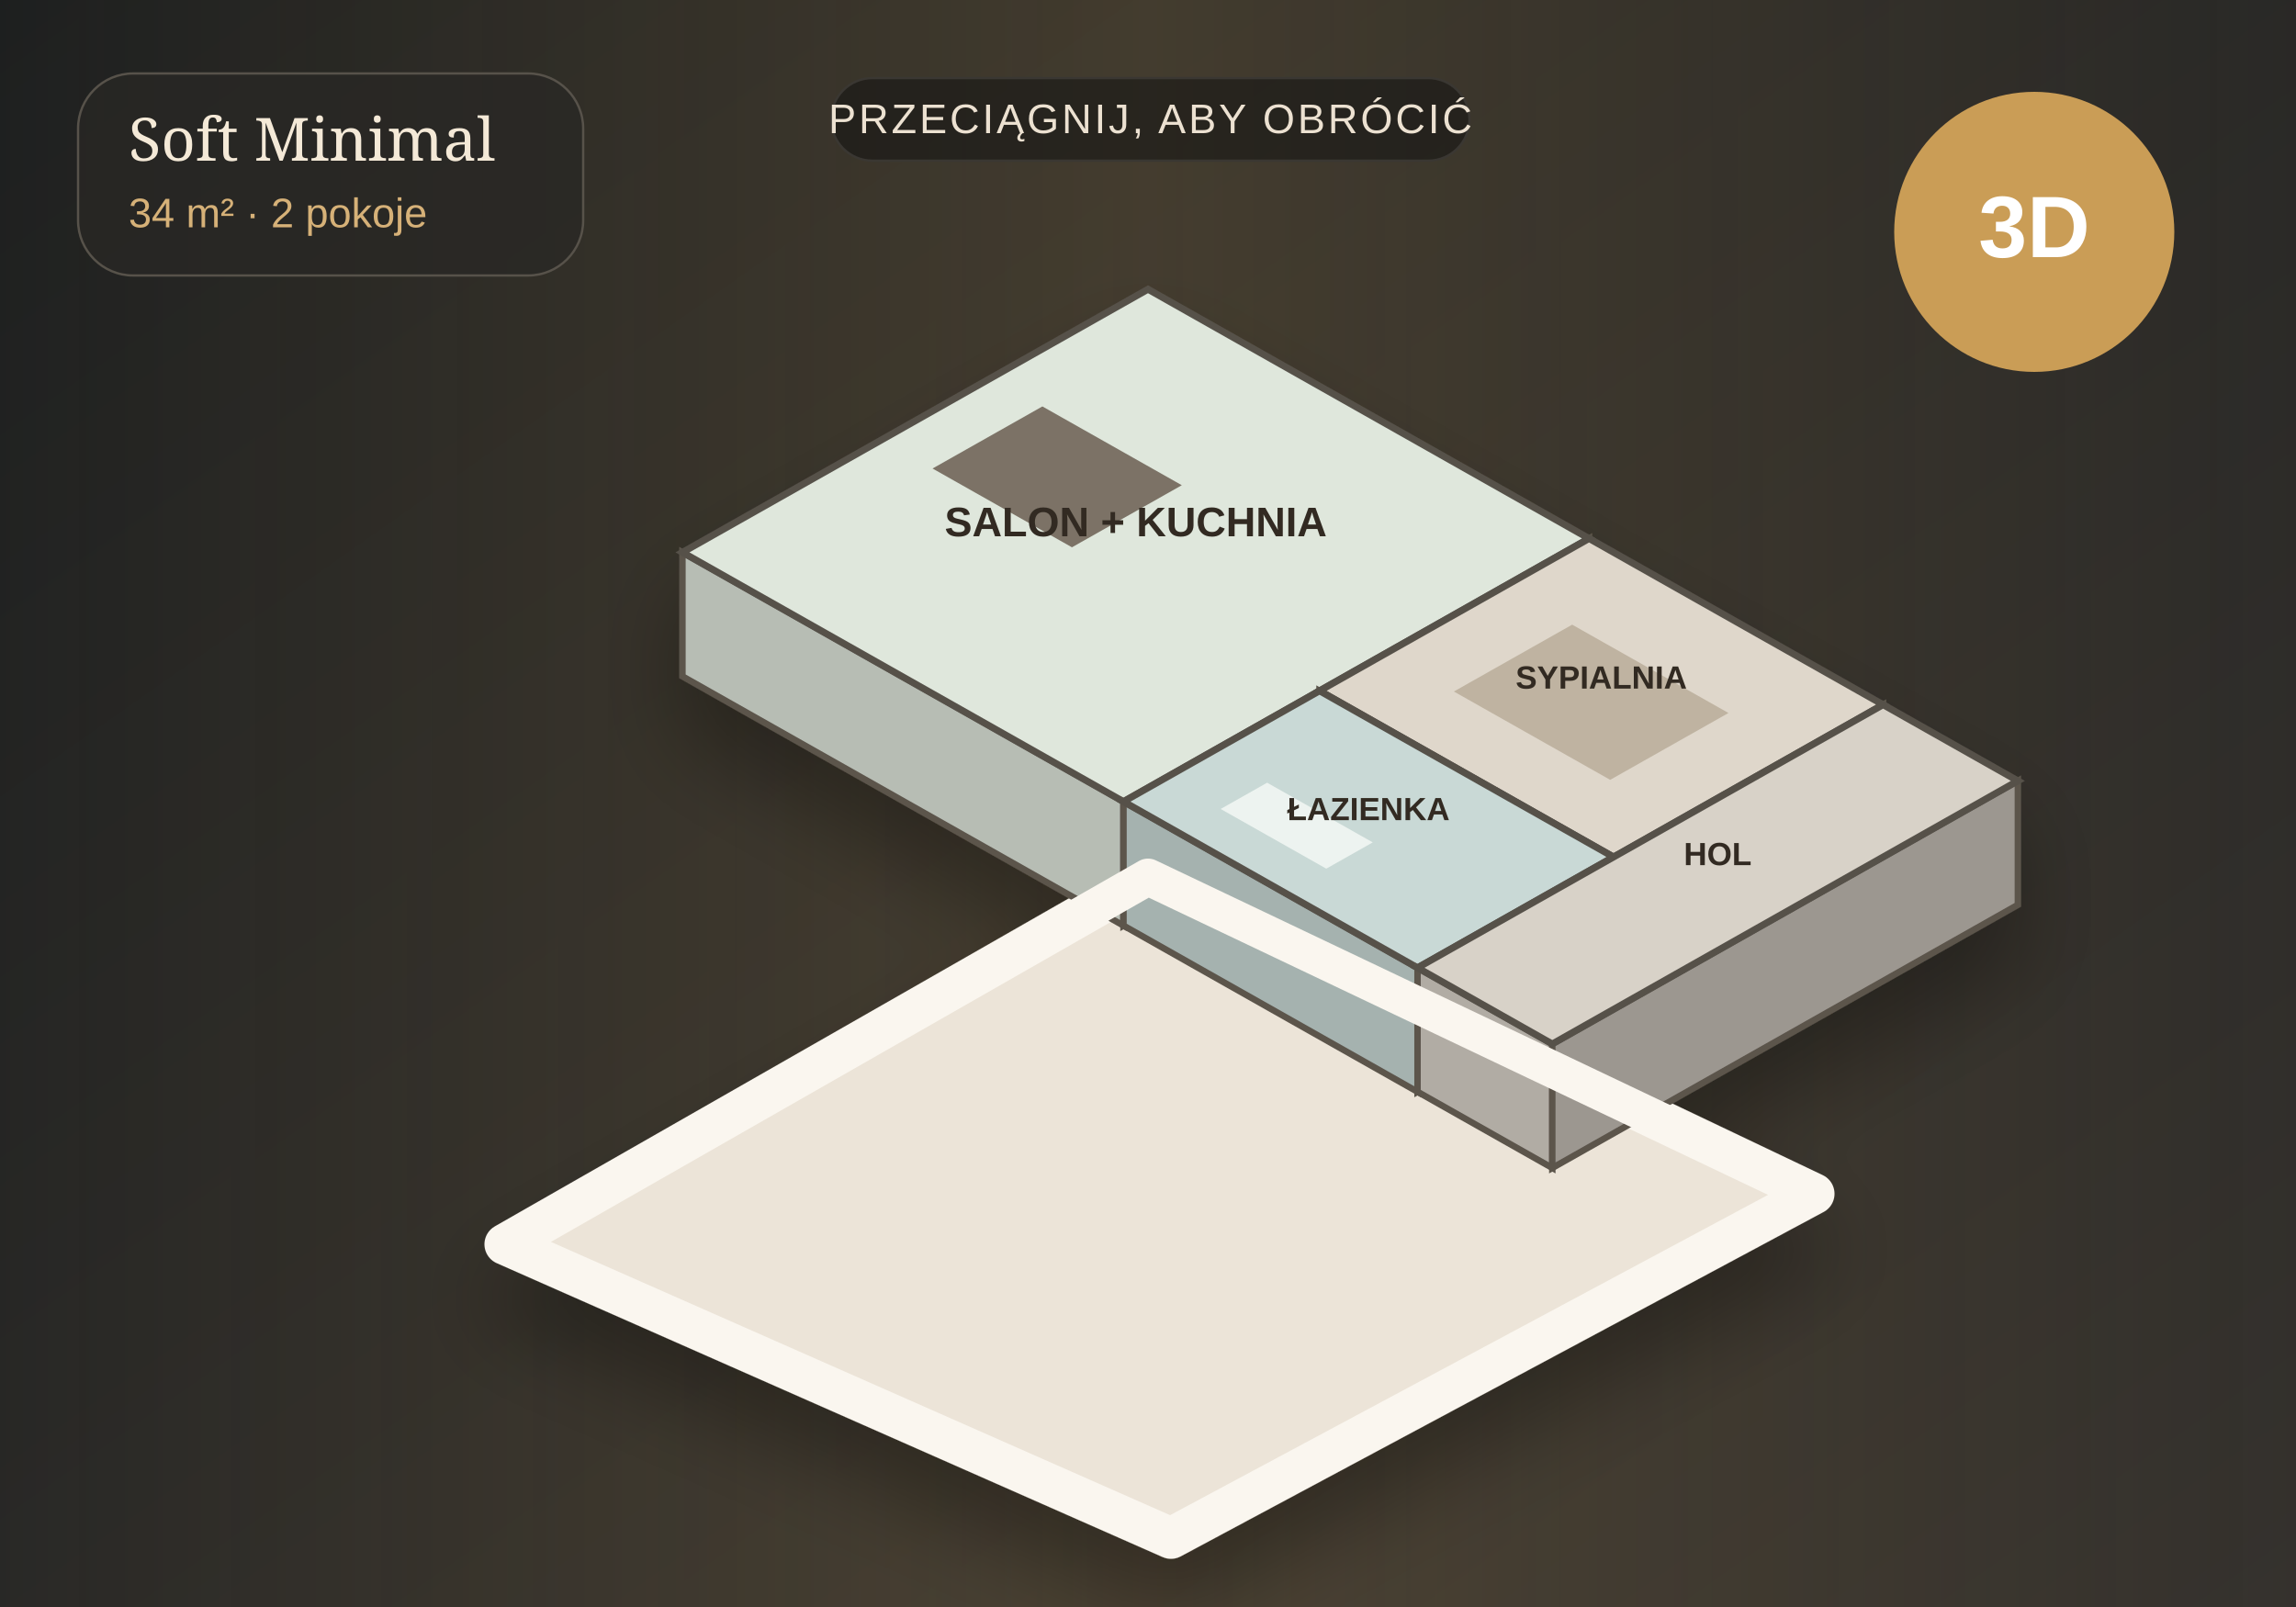
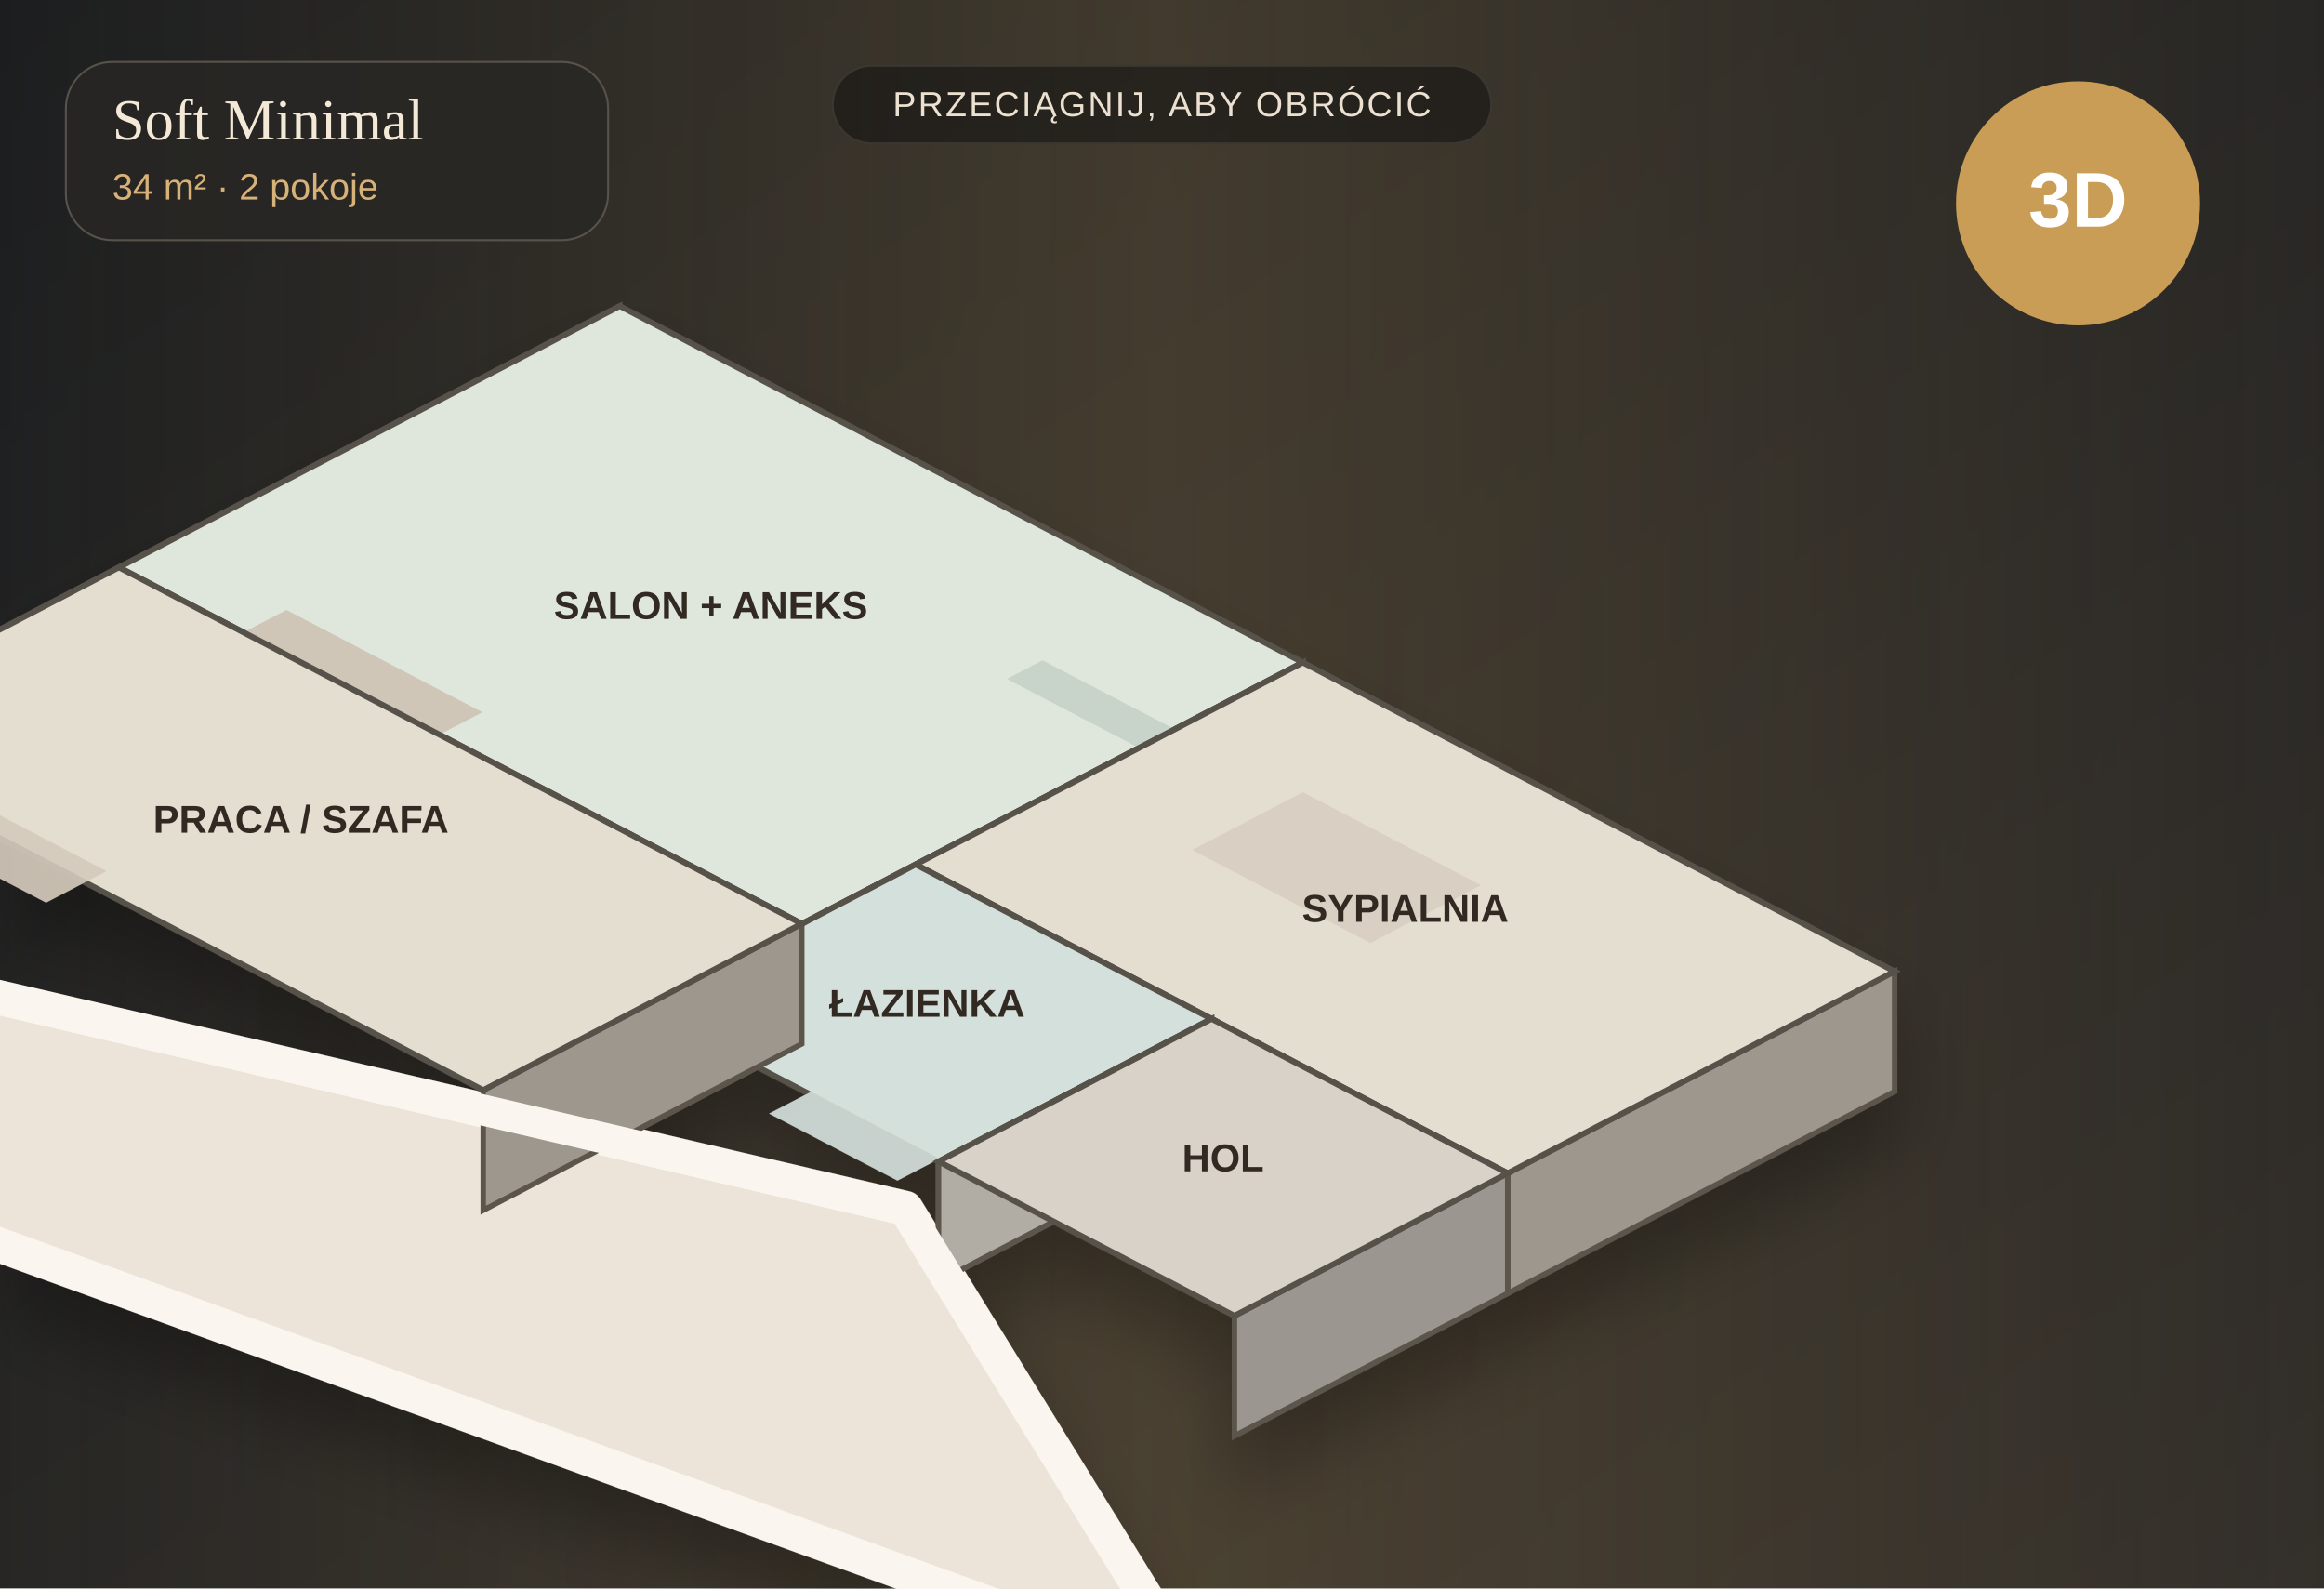
- <svg xmlns="http://www.w3.org/2000/svg" viewBox="0 0 1000 700">
+ <svg xmlns="http://www.w3.org/2000/svg" viewBox="0 0 1200 820">
  <defs>
    <linearGradient id="bg" x1="0" x2="1" y1="0" y2="1">
-       <stop stop-color="#1d1f1f" />
-       <stop offset="1" stop-color="#34312d" />
+       <stop stop-color="#1b1d1f" />
+       <stop offset="1" stop-color="#332f2a" />
    </linearGradient>
    <linearGradient id="glow" x1="0" x2="1">
-       <stop stop-color="#d3a862" stop-opacity="0.0" />
+       <stop stop-color="#d3a862" stop-opacity="0" />
      <stop offset="0.5" stop-color="#d3a862" stop-opacity="0.18" />
-       <stop offset="1" stop-color="#d3a862" stop-opacity="0.0" />
+       <stop offset="1" stop-color="#d3a862" stop-opacity="0" />
    </linearGradient>
    <filter id="shadow">
-       <feDropShadow dx="0" dy="24" stdDeviation="18" flood-opacity="0.3" />
+       <feDropShadow dx="0" dy="26" stdDeviation="18" flood-opacity="0.28" />
    </filter>
  </defs>
  <rect width="100%" height="100%" fill="url(#bg)" />
-   <rect x="0" y="0" width="1000" height="700" fill="url(#glow)" />
+   <rect width="100%" height="100%" fill="url(#glow)" />
  <g filter="url(#shadow)">
-     <path d="M220 542 L500 382 L790 520 L510 670 Z" fill="#ece4d8" stroke="#faf6ef" stroke-width="18" stroke-linejoin="round" />
+     <polygon points="-208.1,466.7 467.6,623.8 617.7,866.8 -94.0,608.8" fill="#ece4d8" stroke="#faf6ef" stroke-width="18" stroke-linejoin="round" />
    <g>
-       <polygon points="297.232,240.608 489.328,349.184 489.328,403.184 297.232,294.608" fill="#b7bdb4" stroke="#5b544b" stroke-width="2.8" />
-       <polygon points="692.096,234.576 489.328,349.184 489.328,403.184 692.096,288.576" fill="#a1a69e" stroke="#5b544b" stroke-width="2.8" />
-       <polygon points="500,126 692.096,234.576 489.328,349.184 297.232,240.608" fill="#dfe7dc" stroke="#56514a" stroke-width="3" />
-       <polygon points="454,177.04 514.72,211.36 466.88,238.4 406.16,204.08" fill="#7b7266" />
-       <text x="494.664" y="233.592" text-anchor="middle" font-family="Arial" font-size="18" font-weight="700" fill="#332c23">SALON + KUCHNIA</text>
+       <polygon points="320.0,220.0 61.4,354.9 61.4,292.9 320.0,158.0" fill="#b9beb6" stroke="#5b544b" stroke-width="2.8" />
+       <polygon points="672.7,404.0 414.0,538.9 414.0,476.9 672.7,342.0" fill="#9fa59c" stroke="#5b544b" stroke-width="2.8" />
+       <polygon points="320.0,158.0 672.7,342.0 414.0,476.9 61.4,292.9" fill="#dfe7dc" stroke="#56514a" stroke-width="3" />
+       <polygon points="147.9,314.9 249.1,367.7 210.4,387.8 109.2,335.0" fill="#cec2b3" opacity="0.9" />
+       <polygon points="538.3,340.9 617.5,382.2 599.1,391.8 519.9,350.5" fill="#c5d0c7" opacity="0.9" />
+       <text x="367.0" y="319.5" text-anchor="middle" font-family="Arial, Helvetica, sans-serif" font-size="20" font-weight="700" fill="#332c23">SALON + ANEKS</text>
    </g>
    <g>
-       <polygon points="574.704,300.928 702.768,373.312 702.768,427.312 574.704,354.928" fill="#b7b0a6" stroke="#5b544b" stroke-width="2.8" />
-       <polygon points="820.16,306.96 702.768,373.312 702.768,427.312 820.16,360.96" fill="#a19b92" stroke="#5b544b" stroke-width="2.8" />
-       <polygon points="692.096,234.576 820.16,306.96 702.768,373.312 574.704,300.928" fill="#dfd7cb" stroke="#56514a" stroke-width="3" />
-       <polygon points="684.736,272.096 752.816,310.576 701.296,339.696 633.216,301.216" fill="#bfb3a1" />
-       <text x="697.432" y="299.944" text-anchor="middle" font-family="Arial" font-size="14" font-weight="700" fill="#332c23">SYPIALNIA</text>
+       <polygon points="672.7,404.0 472.8,508.3 472.8,446.3 672.7,342.0" fill="#b8b1a7" stroke="#5b544b" stroke-width="2.8" />
+       <polygon points="978.3,563.5 778.5,667.7 778.5,605.7 978.3,501.5" fill="#9e978e" stroke="#5b544b" stroke-width="2.8" />
+       <polygon points="672.7,342.0 978.3,501.5 778.5,605.7 472.8,446.3" fill="#e3ded0" stroke="#56514a" stroke-width="3" />
+       <polygon points="672.7,409.0 764.7,457.0 707.6,486.8 615.6,438.8" fill="#d8cdc1" opacity="0.9" />
+       <text x="725.6" y="475.9" text-anchor="middle" font-family="Arial, Helvetica, sans-serif" font-size="20" font-weight="700" fill="#332c23">SYPIALNIA</text>
    </g>
    <g>
-       <polygon points="489.328,349.184 617.392,421.568 617.392,475.568 489.328,403.184" fill="#a5b2af" stroke="#5b544b" stroke-width="2.8" />
-       <polygon points="702.768,373.312 617.392,421.568 617.392,475.568 702.768,427.312" fill="#919c9a" stroke="#5b544b" stroke-width="2.8" />
-       <polygon points="574.704,300.928 702.768,373.312 617.392,421.568 489.328,349.184" fill="#c9d9d6" stroke="#56514a" stroke-width="3" />
-       <polygon points="551.888,340.944 597.888,366.944 577.648,378.384 531.648,352.384" fill="#edf3f0" />
-       <text x="596.048" y="357.248" text-anchor="middle" font-family="Arial" font-size="14" font-weight="700" fill="#332c23">ŁAZIENKA</text>
+       <polygon points="472.8,508.3 331.8,581.9 331.8,519.9 472.8,446.3" fill="#aeb9b4" stroke="#5b544b" stroke-width="2.8" />
+       <polygon points="625.6,588.0 484.6,661.6 484.6,599.6 625.6,526.0" fill="#95a09b" stroke="#5b544b" stroke-width="2.8" />
+       <polygon points="472.8,446.3 625.6,526.0 484.6,599.6 331.8,519.9" fill="#d3e0db" stroke="#56514a" stroke-width="3" />
+       <polygon points="422.9,561.5 489.1,596.1 463.4,609.5 397.1,574.9" fill="#d5e0db" opacity="0.9" />
+       <text x="478.7" y="524.9" text-anchor="middle" font-family="Arial, Helvetica, sans-serif" font-size="20" font-weight="700" fill="#332c23">ŁAZIENKA</text>
    </g>
    <g>
-       <polygon points="617.392,421.568 676.088,454.744 676.088,508.744 617.392,475.568" fill="#b1aca4" stroke="#5b544b" stroke-width="2.8" />
-       <polygon points="878.856,340.136 676.088,454.744 676.088,508.744 878.856,394.136" fill="#9c9790" stroke="#5b544b" stroke-width="2.8" />
-       <polygon points="820.16,306.96 878.856,340.136 676.088,454.744 617.392,421.568" fill="#d8d2c8" stroke="#56514a" stroke-width="3" />
-       <text x="748.124" y="376.852" text-anchor="middle" font-family="Arial" font-size="14" font-weight="700" fill="#332c23">HOL</text>
+       <polygon points="625.6,588.0 484.6,661.6 484.6,599.6 625.6,526.0" fill="#b1aca4" stroke="#5b544b" stroke-width="2.8" />
+       <polygon points="778.5,667.7 637.4,741.3 637.4,679.3 778.5,605.7" fill="#9b968f" stroke="#5b544b" stroke-width="2.8" />
+       <polygon points="625.6,526.0 778.5,605.7 637.4,679.3 484.6,599.6" fill="#d8d2c8" stroke="#56514a" stroke-width="3" />
+       <text x="631.5" y="604.7" text-anchor="middle" font-family="Arial, Helvetica, sans-serif" font-size="20" font-weight="700" fill="#332c23">HOL</text>
    </g>
-     <path d="M220 542 L500 382 L790 520" fill="none" stroke="#faf6ef" stroke-width="16" stroke-linecap="round" stroke-linejoin="round" />
+     <g>
+       <polygon points="61.4,354.9 -103.2,440.8 -103.2,378.8 61.4,292.9" fill="#b8b1a7" stroke="#5b544b" stroke-width="2.8" />
+       <polygon points="414.0,538.9 249.5,624.8 249.5,562.8 414.0,476.9" fill="#9e978e" stroke="#5b544b" stroke-width="2.8" />
+       <polygon points="61.4,292.9 414.0,476.9 249.5,562.8 -103.2,378.8" fill="#e3ded0" stroke="#56514a" stroke-width="3" />
+       <polygon points="-25.9,407.4 55.0,449.7 23.8,466.0 -57.2,423.8" fill="#d4cabd" opacity="0.9" />
+       <text x="155.4" y="429.9" text-anchor="middle" font-family="Arial, Helvetica, sans-serif" font-size="20" font-weight="700" fill="#332c23">PRACA / SZAFA</text>
+     </g>
+     <path d="M -208.1 466.7 L 467.6 623.8 L 617.7 866.8" fill="none" stroke="#faf6ef" stroke-width="16" stroke-linecap="round" stroke-linejoin="round" />
  </g>
  <g>
-     <rect x="34" y="32" width="220" height="88" rx="24" fill="#282724" fill-opacity="0.75" stroke="#57524a" />
-     <text x="56" y="70" font-family="Georgia" font-size="26" fill="#f4e9d7">Soft Minimal</text>
-     <text x="56" y="99" font-family="Arial" font-size="18" fill="#d6b178">34 m² · 2 pokoje</text>
-     <rect x="825" y="40" width="122" height="122" rx="61" fill="#ca9d56" />
-     <text x="886" y="112" text-anchor="middle" font-family="Arial" font-size="38" font-weight="700" fill="#fff">3D</text>
-     <rect x="362" y="34" width="278" height="36" rx="18" fill="#111" fill-opacity="0.54" stroke="#3a3732" />
-     <text x="501" y="58" text-anchor="middle" font-family="Arial" font-size="18" letter-spacing="1.2" fill="#ece1d1">PRZECIĄGNIJ, ABY OBRÓCIĆ</text>
+     <rect x="34" y="32" width="280" height="92" rx="24" fill="#282724" fill-opacity="0.78" stroke="#57524a" />
+     <text x="58" y="72" font-family="Georgia, 'Times New Roman', serif" font-size="30" fill="#f4e9d7">Soft Minimal</text>
+     <text x="58" y="103" font-family="Arial, Helvetica, sans-serif" font-size="19" fill="#d6b178">34 m² · 2 pokoje</text>
+     <rect x="1010" y="42" width="126" height="126" rx="63" fill="#ca9d56" />
+     <text x="1073" y="117" text-anchor="middle" font-family="Arial, Helvetica, sans-serif" font-size="40" font-weight="700" fill="#fff">3D</text>
+     <rect x="430" y="34" width="340" height="40" rx="20" fill="#111" fill-opacity="0.54" stroke="#3a3732" />
+     <text x="600" y="60" text-anchor="middle" font-family="Arial, Helvetica, sans-serif" font-size="18" letter-spacing="1.1" fill="#ece1d1">PRZECIĄGNIJ, ABY OBRÓCIĆ</text>
  </g>
</svg>
